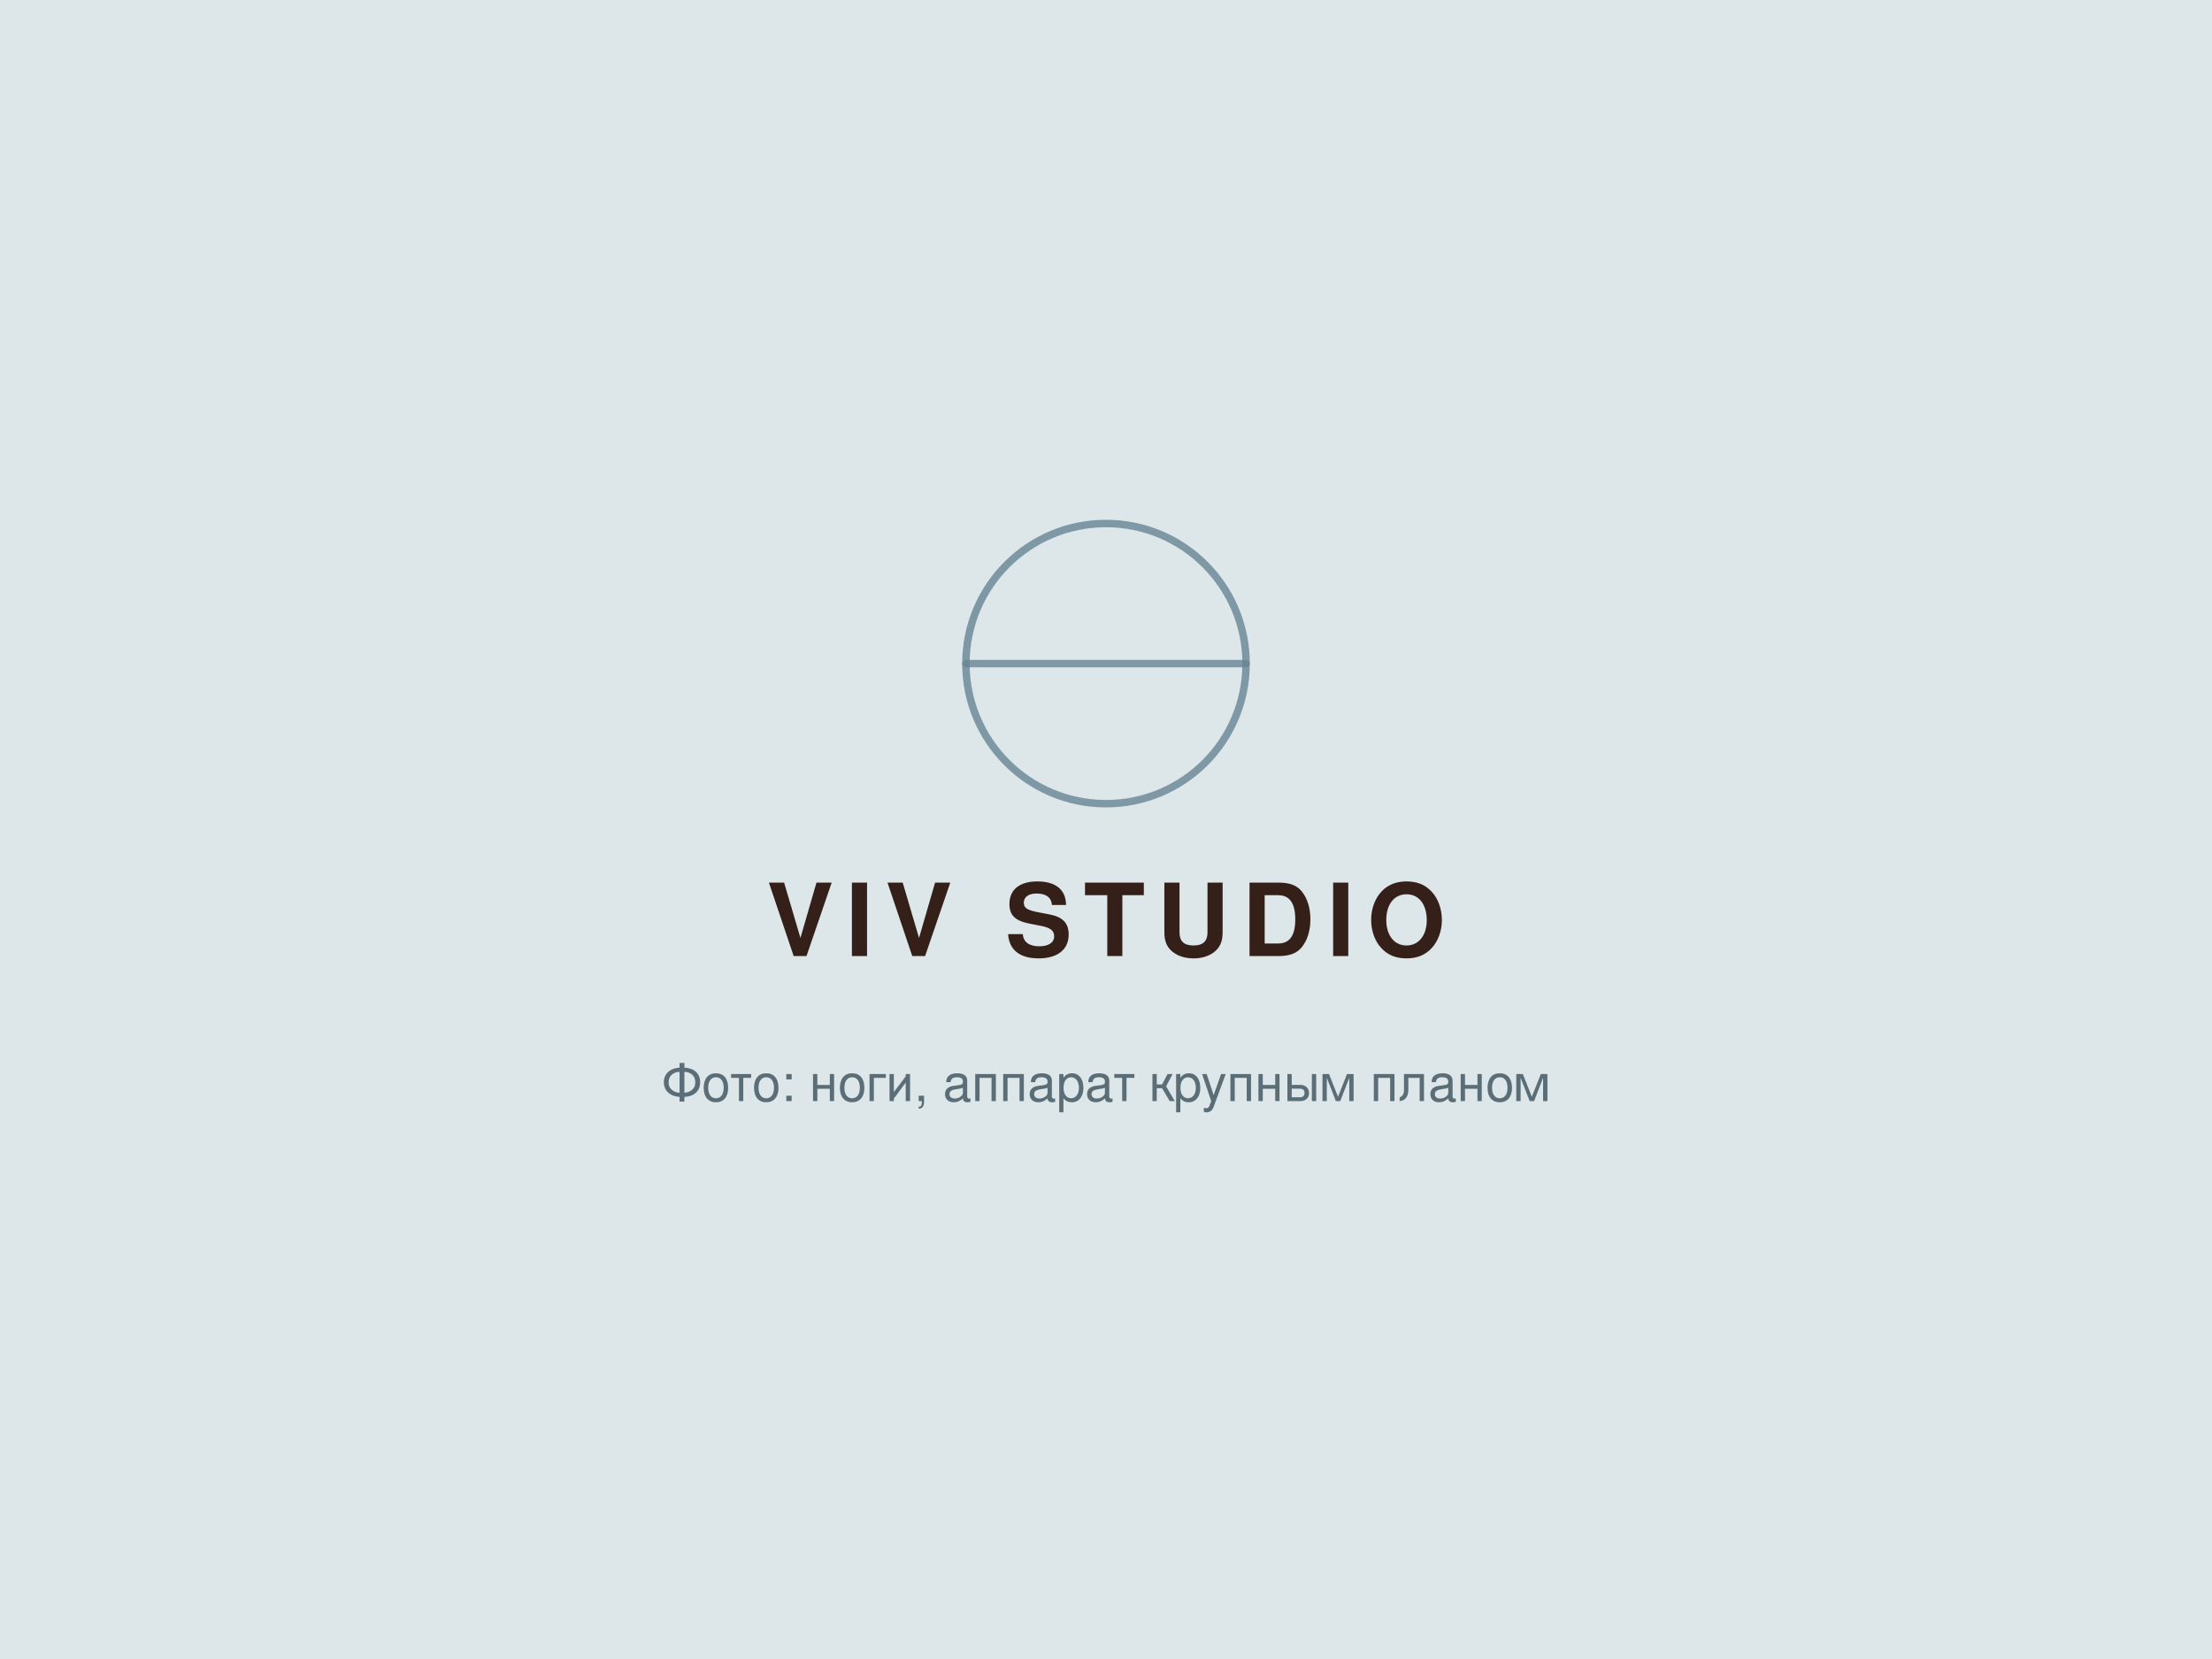
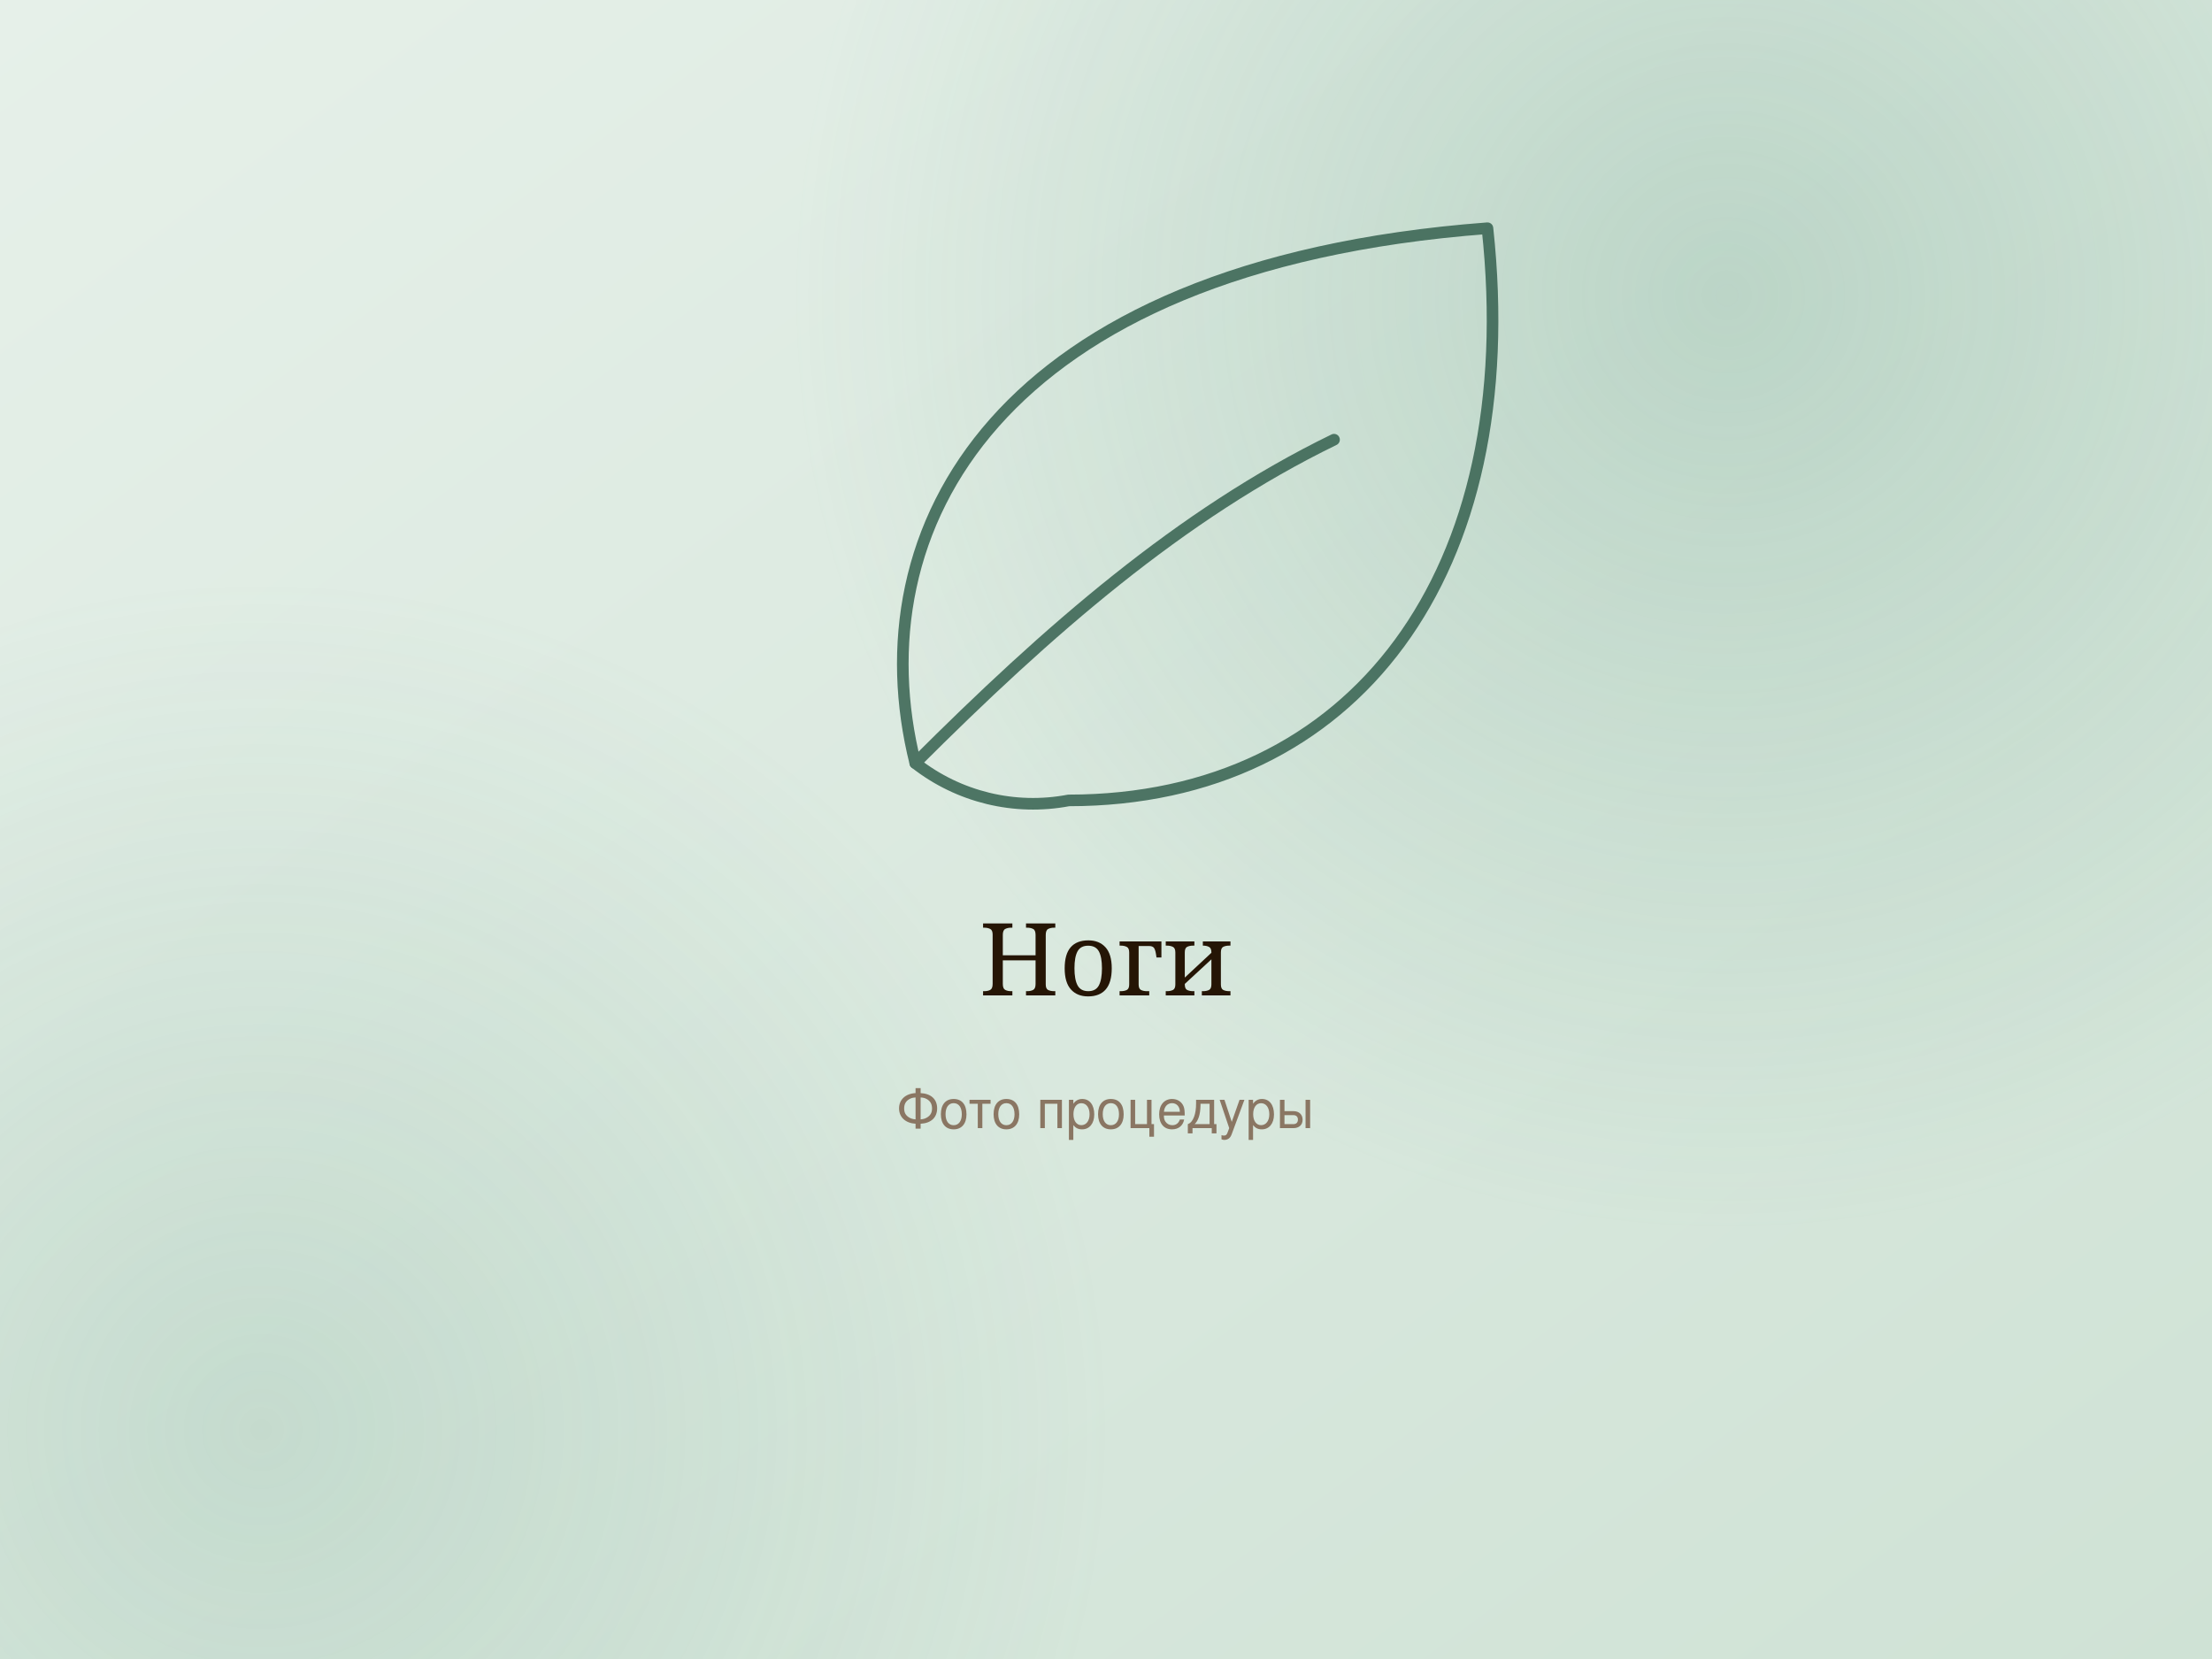
<svg xmlns="http://www.w3.org/2000/svg" viewBox="0 0 900 675" width="900" height="675" role="img">
-   <rect width="900" height="675" fill="#DDE7EA" />
-   <g fill="none" stroke="#688593" stroke-width="3.037" stroke-opacity=".8">
-     <circle cx="450" cy="270" r="57" />
-     <path d="M393 270 L507 270" stroke-linecap="round" />
+   <defs>
+     <linearGradient id="g" x1="0" y1="0" x2="1" y2="1">
+       <stop offset="0" stop-color="#E6F0E9" />
+       <stop offset="1" stop-color="#CFE2D5" />
+     </linearGradient>
+     <radialGradient id="r">
+       <stop offset="0" stop-color="#689F86" stop-opacity=".55" />
+       <stop offset="1" stop-color="#689F86" stop-opacity="0" />
+     </radialGradient>
+   </defs>
+   <rect width="900" height="675" fill="url(#g)" />
+   <circle cx="702" cy="121" r="378" fill="url(#r)" opacity=".5" />
+   <circle cx="108" cy="580" r="342" fill="url(#r)" opacity=".35" />
+   <g transform="translate(450 243) scale(1.687)" fill="none" stroke="#35604F" stroke-width="2.8" stroke-linecap="round" stroke-linejoin="round" opacity=".85">
+     <path d="M-46 40c-14-56 19-120 138-129 9 83-32 138-101 138a46 46 0 0 1-37-9z" />
+     <path d="M-46 40C-14 8 18-20 55-38" />
  </g>
-   <text x="50%" y="389" text-anchor="middle" font-family="Helvetica,Arial,sans-serif" font-weight="bold" font-size="41" letter-spacing="5" fill="#342019">VIV STUDIO</text>
-   <text x="50%" y="448" text-anchor="middle" font-family="Helvetica,Arial,sans-serif" font-size="21" fill="#5B6E77">Фото: ноги, аппарат крупным планом</text>
+   <text x="50%" y="405" text-anchor="middle" font-family="Georgia,serif" font-size="41" fill="#251505">Ноги</text>
+   <text x="50%" y="459" text-anchor="middle" font-family="Helvetica,Arial,sans-serif" font-size="22" fill="#8A7663">Фото процедуры</text>
</svg>
